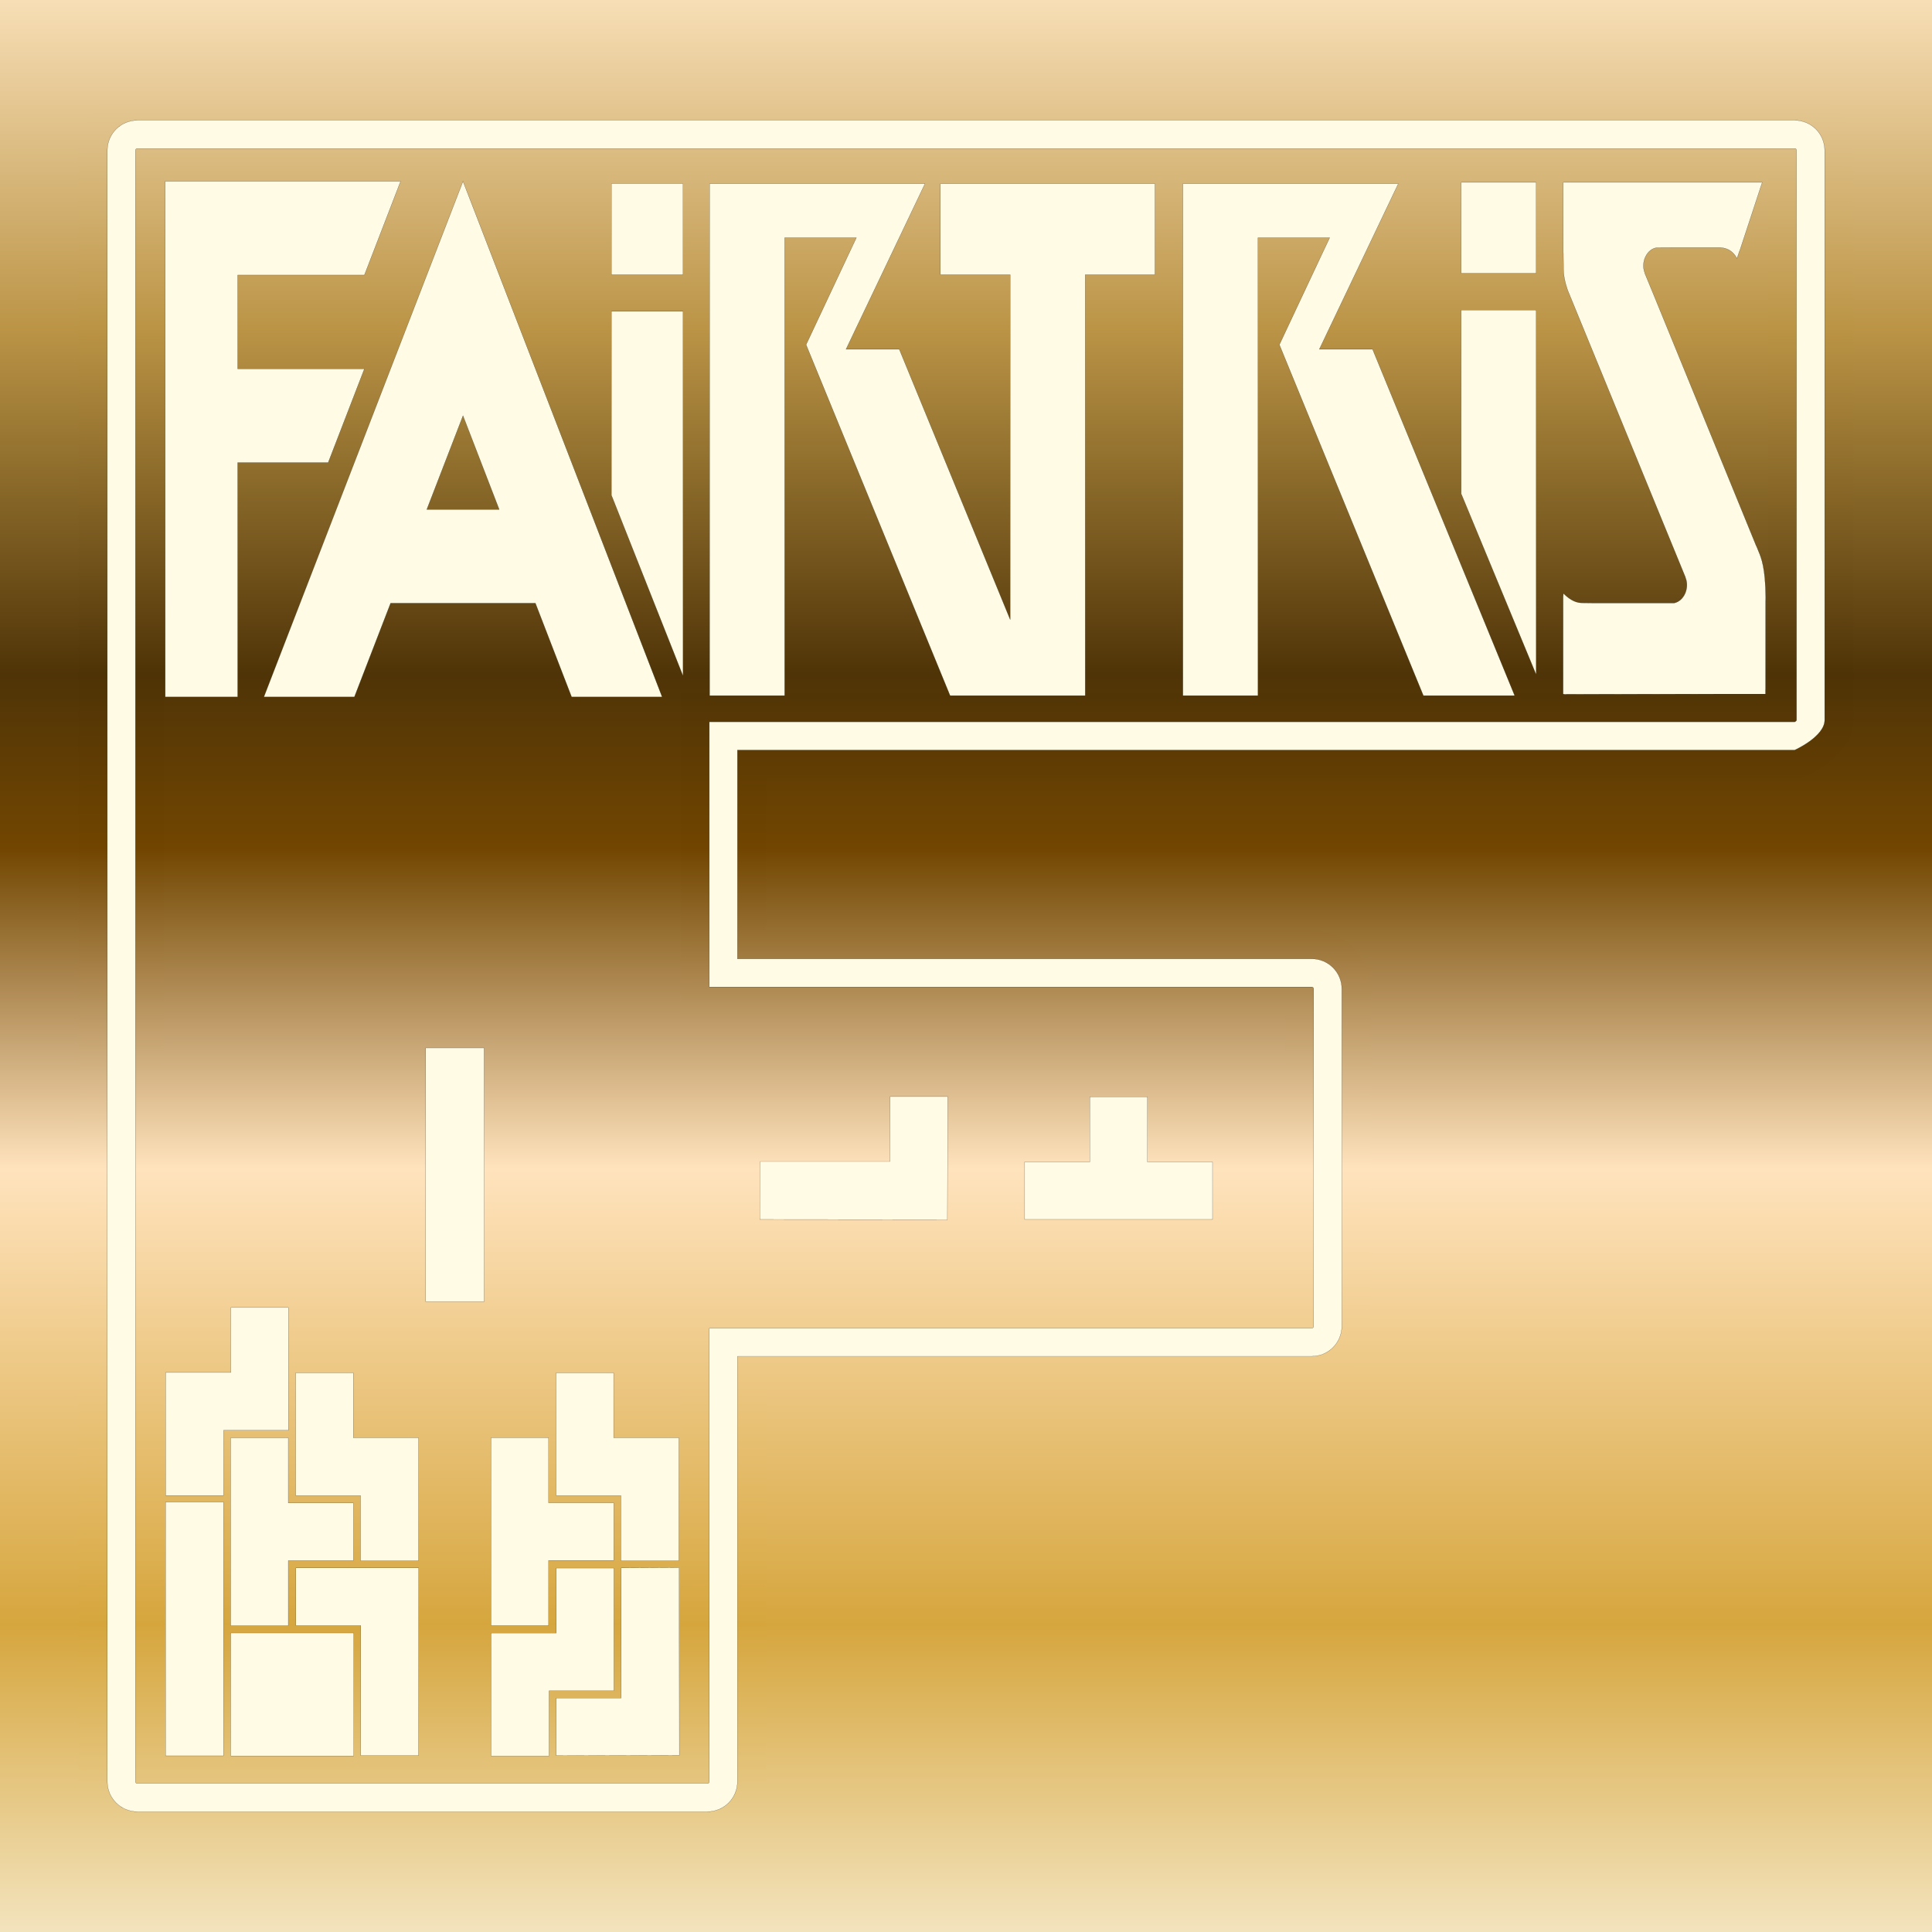
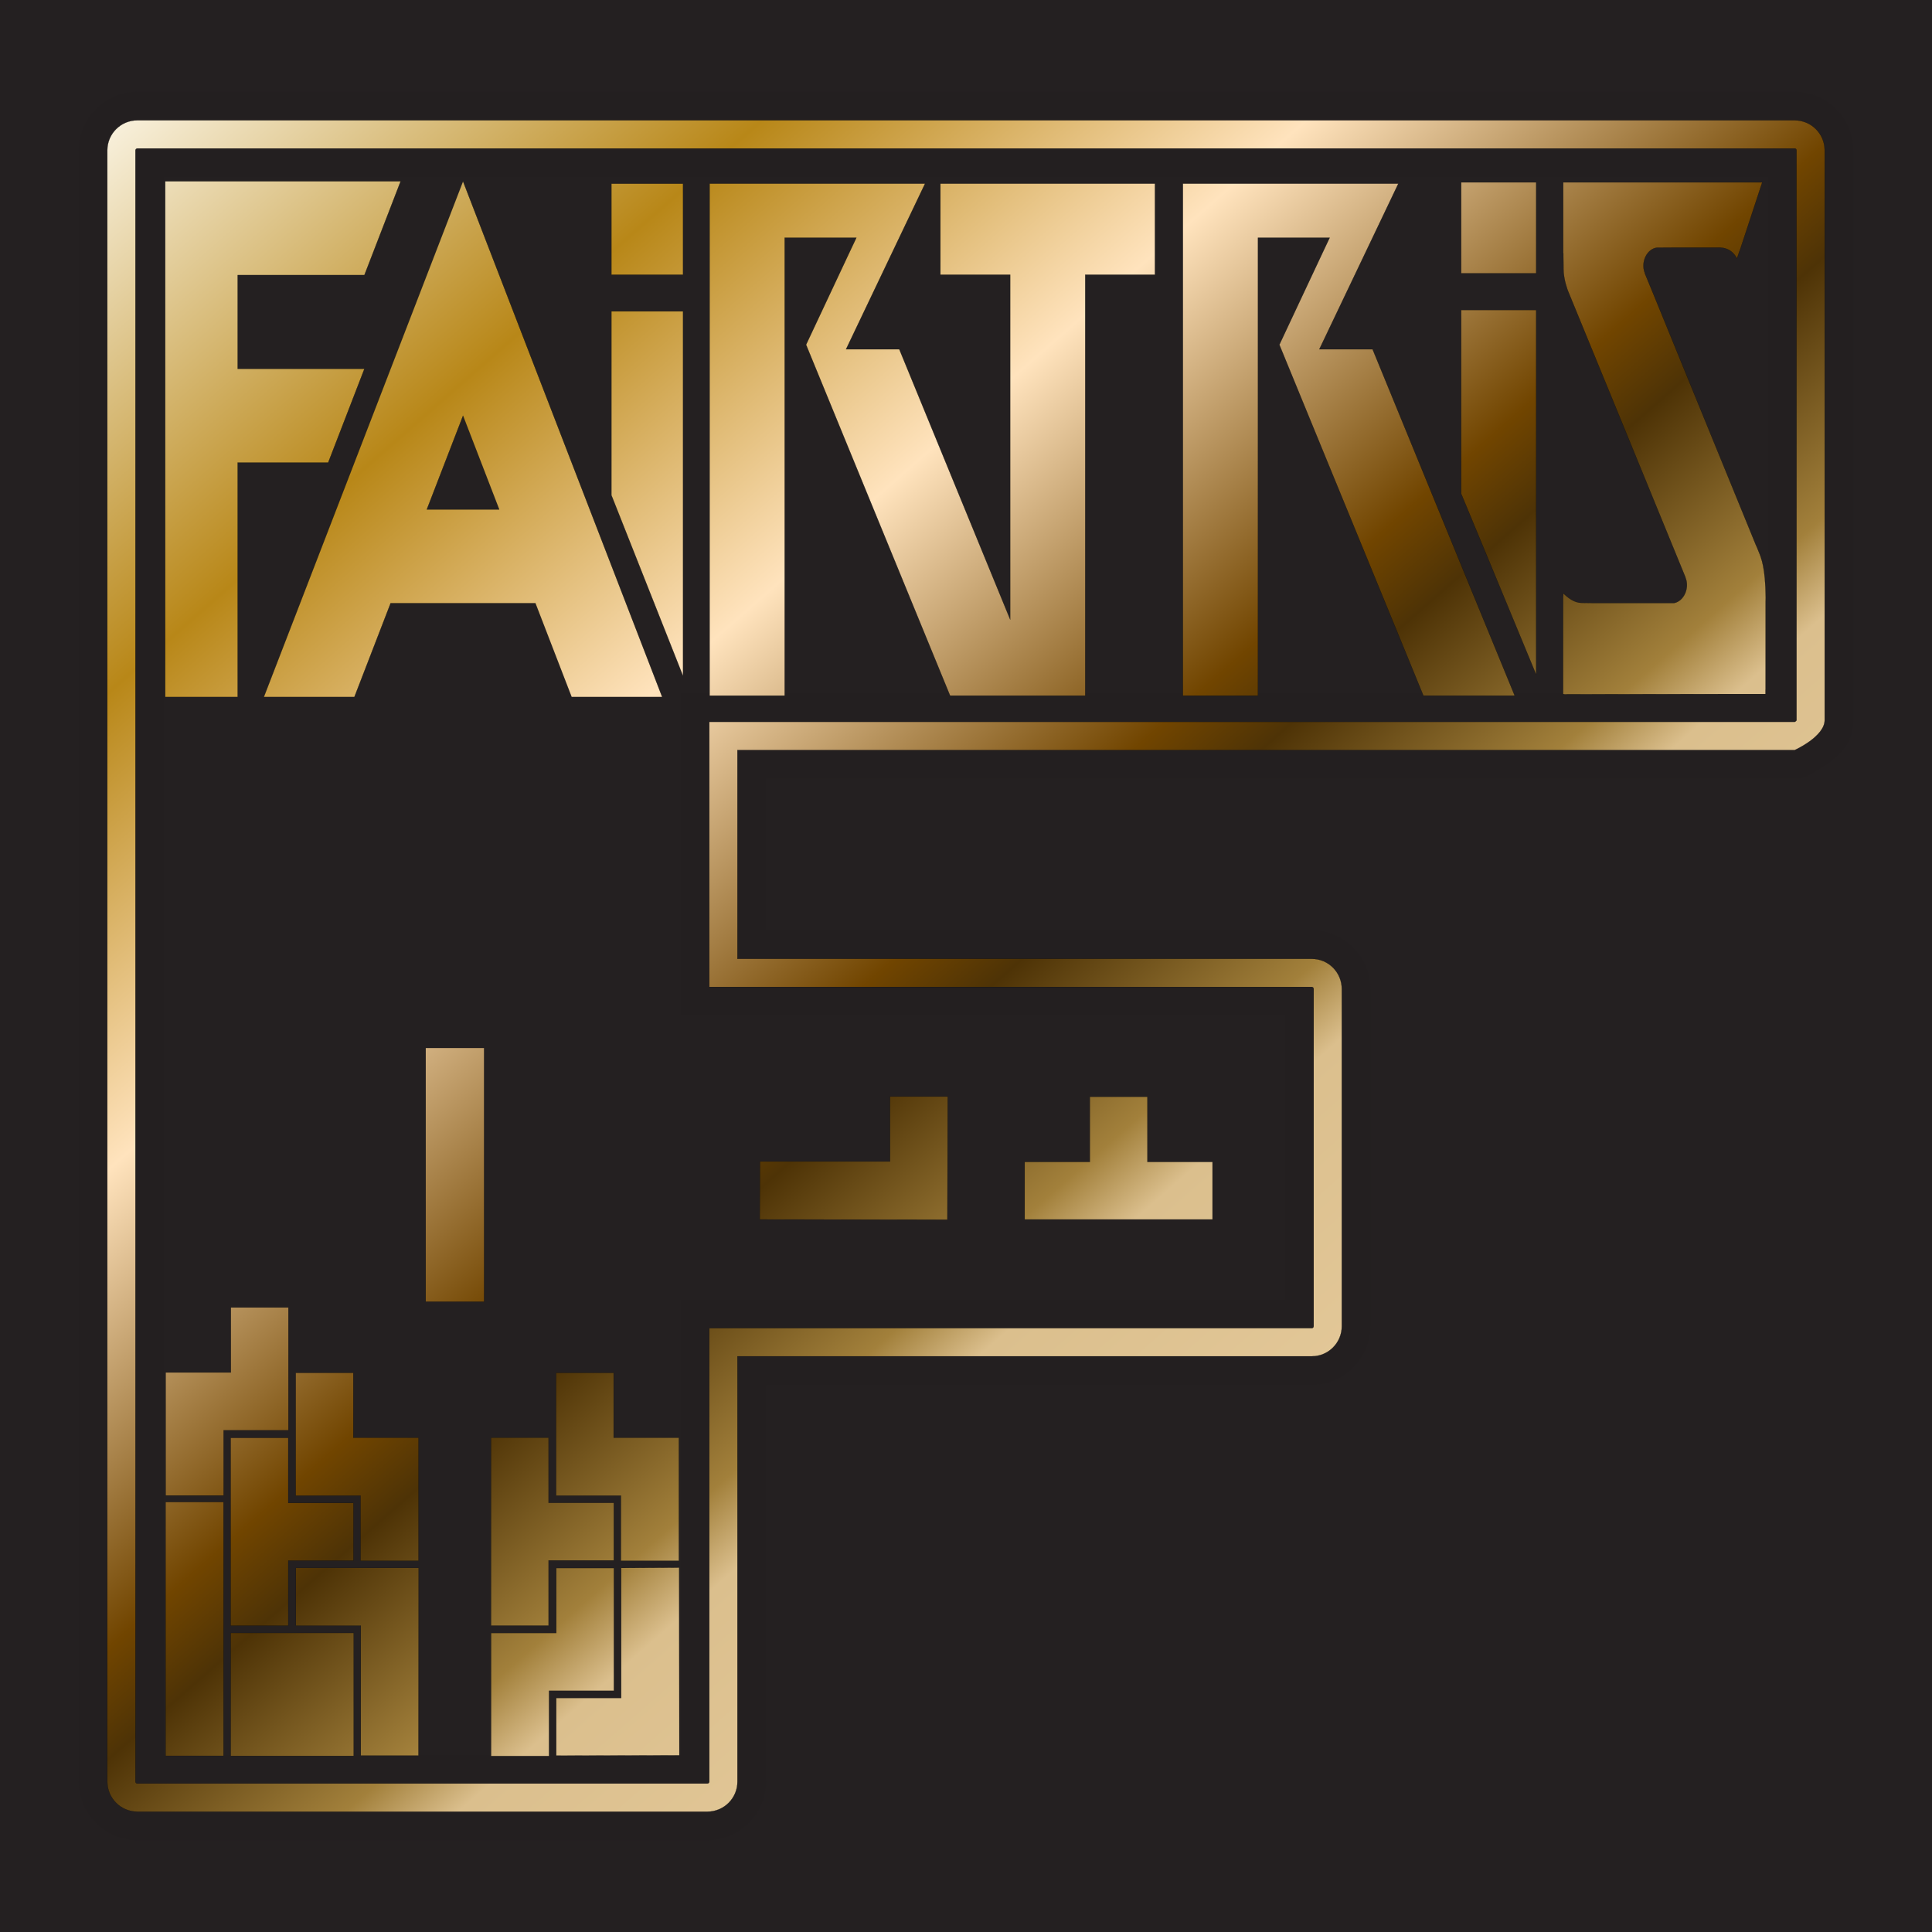
<svg xmlns="http://www.w3.org/2000/svg" xmlns:xlink="http://www.w3.org/1999/xlink" version="1.1" id="Layer_1" x="0px" y="0px" width="675" height="675" viewBox="0 0 675 675" enable-background="new 0 0 702.643 1000" xml:space="preserve">
  <defs id="defs97">
-     <linearGradient id="linearGradient1">
-       <stop style="stop-color:#f3e3bd;stop-opacity:1;" offset="0" id="stop1" />
-       <stop style="stop-color:#d6a63d;stop-opacity:1;" offset="0.159" id="stop15" />
-       <stop style="stop-color:#ffe3bd;stop-opacity:1;" offset="0.395" id="stop3" />
-       <stop style="stop-color:#714500;stop-opacity:1;" offset="0.561" id="stop4" />
-       <stop style="stop-color:#4e3306;stop-opacity:1;" offset="0.651" id="stop13" />
-       <stop style="stop-color:#bb9445;stop-opacity:1;" offset="0.83" id="stop5" />
-       <stop style="stop-color:#f7deb5;stop-opacity:1;" offset="1" id="stop2" />
+     <linearGradient id="linearGradient14">
+       <stop style="stop-color:#f8f0db;stop-opacity:1;" offset="0" id="stop7" />
+       <stop style="stop-color:#b88718;stop-opacity:1;" offset="0.175" id="stop8" />
+       <stop style="stop-color:#ffe3bd;stop-opacity:1;" offset="0.324" id="stop9" />
+       <stop style="stop-color:#714500;stop-opacity:1;" offset="0.473" id="stop10" />
+       <stop style="stop-color:#4e3306;stop-opacity:1;" offset="0.508" id="stop11" />
+       <stop style="stop-color:#a2803b;stop-opacity:1;" offset="0.589" id="stop12" />
+       <stop style="stop-color:#dbbf8d;stop-opacity:1;" offset="0.62" id="stop16" />
+       <stop style="stop-color:#f7deb5;stop-opacity:1;" offset="1" id="stop14" />
    </linearGradient>
    <rect x="525.911" y="-276.214" width="1020.885" height="357.973" id="rect1719" />
    <rect x="660.703" y="-256.326" width="996.579" height="342.505" id="rect1713" />
    <rect x="775" y="-89.062" width="692.188" height="218.75" id="rect1697" />
-     <linearGradient xlink:href="#linearGradient1" id="linearGradient15" x1="333.964" y1="674.823" x2="333.964" y2="0.033" gradientUnits="userSpaceOnUse" />
-     <linearGradient xlink:href="#linearGradient1" id="linearGradient56" x1="347.112" y1="674.79" x2="347.112" y2="0.033" gradientUnits="userSpaceOnUse" />
-     <linearGradient xlink:href="#linearGradient1" id="linearGradient57" gradientUnits="userSpaceOnUse" x1="333.964" y1="674.823" x2="333.964" y2="0.21" />
+     <linearGradient xlink:href="#linearGradient14" id="linearGradient7" x1="81.317" y1="7.988" x2="636.11" y2="641.556" gradientUnits="userSpaceOnUse" />
  </defs>
-   <g id="g75">
-     <text xml:space="preserve" id="text1711" style="font-style:normal;font-variant:normal;font-weight:normal;font-stretch:normal;font-size:40px;line-height:1.25;font-family:'Modern Tetris';-inkscape-font-specification:'Modern Tetris';white-space:pre;shape-inside:url(#rect1713);display:inline;fill:#000000;fill-opacity:1;stroke:none" transform="translate(-2.451171,-100.4041)" />
-     <path d="M 0,0 V 675 H 675 V 0 Z M 47.967,42.047 H 627.053 c 5.759,0 10.447,4.693 10.447,10.469 V 251.574 c 0,5.777 -10.449,10.469 -10.449,10.469 H 257.635 v 72.963 h 200.701 c 5.764,0 10.453,4.708 10.453,10.514 v 117.852 c 0,5.775 -4.69,10.48 -10.453,10.48 H 257.635 v 148.645 c 0,5.764 -4.708,10.457 -10.514,10.457 H 47.98 C 42.206,632.953 37.5,628.259 37.5,622.496 V 262.043 256.396 52.516 c 0,-5.776 4.692,-10.469 10.467,-10.469 z" style="opacity:0.995;fill:url(#linearGradient57);stroke-width:12.117" id="path19" />
-     <path d="M 47.967,42.047 C 42.192,42.047 37.5,46.74 37.5,52.516 v 203.881 5.646 360.453 c 0,5.763 4.706,10.457 10.48,10.457 H 247.121 c 5.806,0 10.514,-4.693 10.514,-10.457 V 473.852 h 200.701 c 5.763,0 10.453,-4.706 10.453,-10.48 V 345.52 c 0,-5.806 -4.689,-10.514 -10.453,-10.514 H 257.635 v -72.963 h 369.416 c 0,0 10.449,-4.692 10.449,-10.469 V 52.516 c 0,-5.776 -4.688,-10.469 -10.447,-10.469 z m 0,9.811 H 627.053 c 0.352,0 0.625,0.323 0.625,0.658 V 251.574 c 0,0.368 -0.625,0.643 -0.625,0.643 H 247.826 c 3e-5,30.469 1e-5,61.664 0,92.598 106.615,-1.4e-4 92.273,1.2e-4 210.508,0 0.339,0 0.643,0.323 0.643,0.689 v 117.867 c 0,0.352 -0.303,0.672 -0.643,0.672 H 247.826 c -3e-5,53.161 -6e-5,106.376 0,158.453 0,0.339 -0.323,0.645 -0.689,0.645 H 47.982 c -0.352,0 -0.674,-0.305 -0.674,-0.645 V 252.217 52.516 c 10e-7,-0.336 0.337,-0.658 0.658,-0.658 z" style="fill:#ffffff;stroke:url(#linearGradient56);stroke-width:20;stroke-dasharray:none" id="path55" />
-     <path d="m 47.967,51.857 c -0.321,0 -0.658,0.322 -0.658,0.658 V 252.217 622.496 c 0,0.339 0.322,0.645 0.674,0.645 H 247.137 c 0.366,0 0.689,-0.305 0.689,-0.645 -6e-5,-52.077 -3e-5,-105.292 0,-158.453 h 210.508 c 0.339,0 0.643,-0.32 0.643,-0.672 V 345.504 c 0,-0.366 -0.303,-0.689 -0.643,-0.689 -118.235,1.2e-4 -103.892,-1.4e-4 -210.508,0 1e-5,-30.934 3e-5,-62.129 0,-92.598 h 379.227 c 0,0 0.625,-0.275 0.625,-0.643 V 52.516 c 0,-0.335 -0.273,-0.658 -0.625,-0.658 z" style="opacity:0.995;fill:url(#linearGradient15);stroke-width:12.117" id="path21" />
-     <path d="M 47.967,42.047 C 42.192,42.047 37.5,46.74 37.5,52.516 v 203.881 5.646 360.453 c 0,5.763 4.706,10.457 10.48,10.457 H 247.121 c 5.806,0 10.514,-4.693 10.514,-10.457 V 473.852 h 200.701 c 5.763,0 10.453,-4.706 10.453,-10.48 V 345.52 c 0,-5.806 -4.689,-10.514 -10.453,-10.514 H 257.635 v -72.963 h 369.416 c 0,0 10.449,-4.692 10.449,-10.469 V 52.516 c 0,-5.776 -4.688,-10.469 -10.447,-10.469 z m 0,9.811 H 627.053 c 0.352,0 0.625,0.323 0.625,0.658 V 251.574 c 0,0.368 -0.625,0.643 -0.625,0.643 H 247.826 c 3e-5,30.469 1e-5,61.664 0,92.598 106.615,-1.4e-4 92.273,1.2e-4 210.508,0 0.339,0 0.643,0.323 0.643,0.689 v 117.867 c 0,0.352 -0.303,0.672 -0.643,0.672 H 247.826 c -3e-5,53.161 -6e-5,106.376 0,158.453 0,0.339 -0.323,0.645 -0.689,0.645 H 47.982 c -0.352,0 -0.674,-0.305 -0.674,-0.645 V 252.217 52.516 c 10e-7,-0.336 0.337,-0.658 0.658,-0.658 z" style="fill:#fffbe5;stroke:#000000;stroke-width:0.048;fill-opacity:1" id="path20" />
-     <g id="g21" style="fill:#fffbe5;fill-opacity:1">
-       <path d="M 57.731,243.506 V 63.348 H 139.959 L 127.309,96.104 H 83.032 v 32.756 h 44.277 l -12.651,32.756 H 83.032 v 81.89 z" style="font-style:normal;font-variant:normal;font-weight:normal;font-stretch:normal;font-size:136px;line-height:2;font-family:'Modern Tetris';-inkscape-font-specification:'Modern Tetris';white-space:pre;fill:#fffbe5;fill-opacity:1;stroke:#000000;stroke-width:0.05;stroke-dasharray:none;stroke-opacity:1" id="path1723" />
-       <path d="m 174.414,177.994 -12.651,-32.756 -12.651,32.756 z M 92.185,243.506 161.763,63.348 231.341,243.506 h -31.626 l -12.651,-32.756 h -50.602 l -12.651,32.756 z" style="font-style:normal;font-variant:normal;font-weight:normal;font-stretch:normal;font-size:136px;line-height:2;font-family:'Modern Tetris';-inkscape-font-specification:'Modern Tetris';white-space:pre;fill:#fffbe5;fill-opacity:1;stroke:#000000;stroke-width:0.05;stroke-dasharray:none;stroke-opacity:1" id="path1725" />
-       <path fill="#ffffff" d="m 238.641,236.172 -24.795,-62.6 -0.06,-0.121 -0.047,-0.122 c -0.059,-0.139 -0.106,-0.229 -0.129,-0.305 v -64.236 h 25.032 v 127.385 z m 0,-140.204 H 213.608 V 64.187 h 25.033 z" id="path20-8" style="fill:#fffbe5;fill-opacity:1;stroke:#000000;stroke-width:0.05;stroke-dasharray:none;stroke-opacity:1" />
-       <path id="polygon24-3" style="fill:#fffbe5;fill-opacity:1;stroke:#000000;stroke-width:0.05;stroke-dasharray:none;stroke-opacity:1" d="M 247.926 64.172 L 247.926 243.033 L 274.141 243.033 L 274.141 86.51 L 274.141 83.057 L 276.92 83.057 L 294.355 83.057 L 299.207 83.057 L 296.76 88.236 L 281.686 120.324 L 281.635 120.445 L 331.941 243.033 L 352.938 243.033 L 363.838 243.033 L 379.154 243.033 L 379.154 99.422 L 379.154 95.969 L 381.943 95.969 L 403.504 95.969 L 403.504 64.172 L 328.562 64.172 L 328.562 95.969 L 350.146 95.969 L 352.938 95.969 L 352.938 99.422 L 352.938 216.471 L 314.186 122.035 L 300.467 122.035 L 295.576 122.035 L 298.059 116.824 L 323.176 64.172 L 247.926 64.172 z " />
-       <path fill="#ffffff" d="m 547.115,242.589 v 0 c -0.137,-0.014 -0.284,-0.014 -0.434,-0.014 -0.087,0 -0.147,0 -0.209,-0.016 l -0.298,-0.092 h -0.05 v -34.134 l 0.038,-0.138 0.023,-0.581 v -0.291 c 1.381,1.315 3.679,3.301 6.36,3.301 l 0.518,0.016 c 0.715,0.014 2.049,0.044 3.333,0.044 h 28.204 0.308 l 0.284,-0.061 c 1.482,-0.397 2.755,-1.558 3.495,-3.162 0.703,-1.513 0.864,-3.27 0.458,-4.813 -0.087,-0.277 -0.174,-0.581 -0.284,-0.871 l -0.025,-0.169 -0.198,-0.459 -40.823,-99.514 c 0,-0.031 -1.556,-3.867 -1.569,-7.717 v -0.565 c -0.011,-1.024 -0.039,-3.163 -0.039,-3.836 v -0.992 l -0.047,-0.107 V 63.713 h 1.259 1.518 66.755 l -0.409,1.223 v 0.015 l -0.085,0.183 -0.434,1.36 -6.963,21.177 -0.087,0.077 -0.234,0.719 -0.618,1.832 c -1.246,-2.368 -3.198,-3.667 -5.804,-3.804 h -15.794 l -6.149,0.014 h -0.184 l -0.185,0.031 c -1.58,0.26 -2.928,1.345 -3.767,2.979 -0.79,1.514 -1.013,3.423 -0.579,5.043 0.05,0.229 0.16,0.566 0.271,0.871 l 0.014,0.122 0.209,0.504 3.038,7.364 35.525,86.97 0.458,1.008 c 0.086,0.277 0.271,0.657 0.431,1.1 1.038,2.446 2.446,5.822 2.556,16.288 l -0.036,1.436 c 0,0.076 -0.014,30.147 -0.014,30.299 v 0.138 0.107 l -0.024,0.198 v 0.198 1.315 H 603.804 c -19.486,0.014 -56.296,0.076 -56.296,0.076 h -0.284 z" id="path16-3" style="fill:#fffbe5;fill-opacity:1;stroke:#000000;stroke-width:0.05;stroke-dasharray:none;stroke-opacity:1" />
-       <path fill="#ffffff" d="m 536.704,235.699 -25.942,-62.6 -0.064,-0.121 -0.05,-0.122 c -0.062,-0.139 -0.111,-0.229 -0.135,-0.305 v -64.236 h 26.191 v 127.385 z m 0,-140.204 H 510.514 V 63.714 h 26.191 z" id="path20-4" style="fill:#fffbe5;fill-opacity:1;stroke:#000000;stroke-width:0.05;stroke-dasharray:none;stroke-opacity:1" />
-       <path id="polygon24-33" style="fill:#fffbe5;fill-opacity:1;stroke:#000000;stroke-width:0.05;stroke-dasharray:none;stroke-opacity:1" d="m 462.12,88.237 2.446,-5.179 h -4.851 -17.436 -2.778 V 86.51 243.033 H 413.284 V 64.173 h 75.25 l -25.117,52.652 -2.481,5.211 h 4.889 13.719 l 49.653,120.998 h -31.896 l -50.307,-122.588 0.05,-0.122 z" />
+   <text xml:space="preserve" id="text1711" style="font-style:normal;font-variant:normal;font-weight:normal;font-stretch:normal;font-size:40px;line-height:1.25;font-family:'Modern Tetris';-inkscape-font-specification:'Modern Tetris';white-space:pre;shape-inside:url(#rect1713);display:inline;fill:#000000;fill-opacity:1;stroke:none" transform="translate(-2.451171,-100.4041)" />
+   <g id="g27">
+     <path d="M 0,0 V 675 H 675 V 0 Z M 47.967,42.047 H 627.053 c 5.759,0 10.447,4.693 10.447,10.469 V 251.574 c 0,5.777 -10.449,10.469 -10.449,10.469 H 257.635 v 72.963 h 200.701 c 5.764,0 10.453,4.708 10.453,10.514 v 117.852 c 0,5.775 -4.69,10.48 -10.453,10.48 H 257.635 v 148.645 c 0,5.764 -4.708,10.457 -10.514,10.457 H 47.98 C 42.206,632.953 37.5,628.259 37.5,622.496 V 262.043 256.396 52.516 c 0,-5.776 4.692,-10.469 10.467,-10.469 z" style="opacity:0.995;fill:#231f20;stroke-width:12.117;fill-opacity:1" id="path19" />
+     <g id="path55" style="fill:#231f20;fill-opacity:1">
+       <path style="color:#000000;fill:#231f20;-inkscape-stroke:none;fill-opacity:1" d="M 47.967,42.047 C 42.192,42.047 37.5,46.74 37.5,52.516 v 203.881 5.646 360.453 c 0,5.763 4.706,10.457 10.48,10.457 H 247.121 c 5.806,0 10.514,-4.693 10.514,-10.457 V 473.852 h 200.701 c 5.763,0 10.453,-4.706 10.453,-10.48 V 345.52 c 0,-5.806 -4.689,-10.514 -10.453,-10.514 H 257.635 v -72.963 h 369.416 c 0,0 10.449,-4.692 10.449,-10.469 V 52.516 c 0,-5.776 -4.688,-10.469 -10.447,-10.469 z m 0,9.811 H 627.053 c 0.352,0 0.625,0.323 0.625,0.658 V 251.574 c 0,0.368 -0.625,0.643 -0.625,0.643 H 247.826 c 3e-5,30.469 1e-5,61.664 0,92.598 106.615,-1.4e-4 92.273,1.2e-4 210.508,0 0.339,0 0.643,0.323 0.643,0.689 v 117.867 c 0,0.352 -0.303,0.672 -0.643,0.672 H 247.826 c -3e-5,53.161 -6e-5,106.376 0,158.453 0,0.339 -0.323,0.645 -0.689,0.645 H 47.982 c -0.352,0 -0.674,-0.305 -0.674,-0.645 V 252.217 52.516 c 10e-7,-0.336 0.337,-0.658 0.658,-0.658 z" id="path23" />
+       <path style="color:#000000;fill:#231f20;-inkscape-stroke:none;fill-opacity:1" d="M 47.967,32.047 C 36.774,32.047 27.5,41.324 27.5,52.516 v 203.881 5.646 360.453 c 0,11.207 9.287,20.457 20.48,20.457 H 247.121 c 11.195,0 20.514,-9.248 20.514,-20.457 V 483.852 h 190.701 c 11.207,0 20.453,-9.291 20.453,-20.48 V 345.52 c 0,-11.19 -9.244,-20.514 -20.453,-20.514 H 267.635 v -52.963 h 361.559 l 1.953,-0.877 c 0,0 3.412,-1.494 7.002,-4.098 3.59,-2.604 9.352,-6.576 9.352,-15.494 V 52.516 c 0,-11.187 -9.255,-20.469 -20.447,-20.469 z m 9.342,29.811 H 617.678 V 242.217 H 237.826 v 10 c 3e-5,30.469 1e-5,61.664 0,92.598 v 10 h 10 c 101.876,-1.3e-4 98.955,9e-5 201.15,0 v 99.229 H 237.826 v 10 c -3e-5,50.022 -4e-5,99.973 0,149.098 H 57.309 V 252.217 Z" id="path24" />
    </g>
-     <g id="g1958" transform="matrix(0.9634141,0,0,0.9634141,-0.9895211,-95.19241)" style="fill:#fffbe5;fill-opacity:1;stroke:#000000;stroke-opacity:1;stroke-width:0.052;stroke-dasharray:none">
-       <path id="polygon70" transform="translate(-197.1383,0.01500146)" d="m 281.832,688.342 h 20.87 v -23.615 h 23.632 v -20.872 h -23.632 v -23.63 h -20.87 z" style="stroke:#000000;stroke-opacity:1;stroke-width:0.052;stroke-dasharray:none;fill:#fffbe5;fill-opacity:1" />
-       <path id="polygon72" transform="translate(-197.1383,0.01500146)" d="m 376.245,688.295 h 20.873 v -23.631 h 23.629 v -20.855 h -23.629 v -23.633 h -20.873 z" style="stroke:#000000;stroke-opacity:1;stroke-width:0.052;stroke-dasharray:none;fill:#fffbe5;fill-opacity:1" />
-       <path id="polygon74" transform="translate(-197.1383,0.01500146)" d="m 279.246,617.48 h 23.504 v -44.516 h -20.855 v 23.552 h -23.647 v 44.611 h 20.998 z" style="stroke:#000000;stroke-opacity:1;stroke-width:0.052;stroke-dasharray:none;fill:#fffbe5;fill-opacity:1" />
-       <path id="polygon76" transform="translate(-197.1383,0.01500146)" d="m 397.261,711.957 h 23.518 v -44.518 h -20.87 v 23.551 h -23.647 v 44.614 h 20.999 z" style="stroke:#000000;stroke-opacity:1;stroke-width:0.052;stroke-dasharray:none;fill:#fffbe5;fill-opacity:1" />
-       <path id="polygon78" transform="translate(-197.1383,0.01500146)" d="m 328.935,641.159 h -23.52 v -44.502 h 20.871 v 23.536 h 23.648 v 44.614 h -20.999 z" style="stroke:#000000;stroke-opacity:1;stroke-width:0.052;stroke-dasharray:none;fill:#fffbe5;fill-opacity:1" />
-       <path id="polygon80" transform="translate(-197.1383,0.01500146)" d="M 423.35,641.159 H 399.845 V 596.657 H 420.7 v 23.536 h 23.648 v 44.614 H 423.35 Z" style="stroke:#000000;stroke-opacity:1;stroke-width:0.052;stroke-dasharray:none;fill:#fffbe5;fill-opacity:1" />
-       <path id="rect82" style="fill:#fffbe5;fill-opacity:1;stroke:#000000;stroke-opacity:1;stroke-width:0.052;stroke-dasharray:none" d="m 155.412,478.834 h 21.156 V 570.853 l -21.156,1e-5 z" />
-       <path id="rect84" d="m 61.078,643.522 h 20.998 v 92.019 H 61.078 Z" style="stroke:#000000;stroke-opacity:1;stroke-width:0.052;stroke-dasharray:none;fill:#fffbe5;fill-opacity:1" />
-       <path id="rect86" d="m 84.708,690.99 h 44.583 v 44.582 H 84.708 Z" style="stroke:#000000;stroke-opacity:1;stroke-width:0.052;stroke-dasharray:none;fill:#fffbe5;fill-opacity:1" />
-       <path id="polygon88" transform="translate(-197.1383,0.01500146)" d="m 349.917,735.461 0.064,-68.055 h -44.503 v 20.905 h 23.537 v 47.15 z" style="stroke:#000000;stroke-opacity:1;stroke-width:0.052;stroke-dasharray:none;fill:#fffbe5;fill-opacity:1" />
-       <path id="polygon90" transform="translate(-197.1383,0.01500146)" d="m 444.458,667.295 0.064,68.057 -44.63,0.109 v -20.902 h 23.553 v -47.153 z" style="stroke:#000000;stroke-opacity:1;stroke-width:0.052;stroke-dasharray:none;fill:#fffbe5;fill-opacity:1" />
-       <path id="polygon90-7" transform="matrix(0,1,1,0,-390.7545,96.58308)" d="m 423.445,667.406 21.013,-0.111 0.064,68.057 -44.63,0.109 v -20.902 h 23.553 z" style="stroke:#000000;stroke-opacity:1;stroke-width:0.052;stroke-dasharray:none;fill:#fffbe5;fill-opacity:1" />
-       <path id="polygon70-7" transform="rotate(-90,287.637,535.2361)" d="m 302.702,688.342 v -23.615 h 23.632 v -20.872 h -23.632 v -23.63 h -20.87 v 68.117 z" style="stroke:#000000;stroke-opacity:1;stroke-width:0.052;stroke-dasharray:none;fill:#fffbe5;fill-opacity:1" />
-     </g>
+     <path d="m 47.967,51.857 c -0.321,0 -0.658,0.322 -0.658,0.658 V 252.217 622.496 c 0,0.339 0.322,0.645 0.674,0.645 H 247.137 c 0.366,0 0.689,-0.305 0.689,-0.645 -6e-5,-52.077 -3e-5,-105.292 0,-158.453 h 210.508 c 0.339,0 0.643,-0.32 0.643,-0.672 V 345.504 c 0,-0.366 -0.303,-0.689 -0.643,-0.689 -118.235,1.2e-4 -103.892,-1.4e-4 -210.508,0 1e-5,-30.934 3e-5,-62.129 0,-92.598 h 379.227 c 0,0 0.625,-0.275 0.625,-0.643 V 52.516 c 0,-0.335 -0.273,-0.658 -0.625,-0.658 z" style="opacity:0.995;fill:#231f20;stroke-width:12.117;fill-opacity:1" id="path21" />
  </g>
+   <path id="path20" style="fill:url(#linearGradient7);fill-opacity:1;stroke:#000000;stroke-width:0.048" d="M 47.967 42.047 C 42.192 42.047 37.5 46.74 37.5 52.516 L 37.5 256.396 L 37.5 262.043 L 37.5 622.496 C 37.5 628.259 42.206 632.953 47.98 632.953 L 247.121 632.953 C 252.927 632.953 257.635 628.26 257.635 622.496 L 257.635 473.852 L 458.336 473.852 C 464.099 473.852 468.789 469.146 468.789 463.371 L 468.789 345.52 C 468.789 339.714 464.1 335.006 458.336 335.006 L 257.635 335.006 L 257.635 262.043 L 627.051 262.043 C 627.051 262.043 637.5 257.351 637.5 251.574 L 637.5 52.516 C 637.5 46.74 632.812 42.047 627.053 42.047 L 47.967 42.047 z M 47.967 51.857 L 627.053 51.857 C 627.404 51.857 627.678 52.18 627.678 52.516 L 627.678 251.574 C 627.678 251.942 627.053 252.217 627.053 252.217 L 247.826 252.217 C 247.826 282.686 247.826 313.881 247.826 344.814 C 354.442 344.814 340.099 344.815 458.334 344.814 C 458.673 344.814 458.977 345.138 458.977 345.504 L 458.977 463.371 C 458.977 463.723 458.673 464.043 458.334 464.043 L 247.826 464.043 C 247.826 517.204 247.826 570.419 247.826 622.496 C 247.826 622.835 247.503 623.141 247.137 623.141 L 47.982 623.141 C 47.631 623.141 47.309 622.835 47.309 622.496 L 47.309 252.217 L 47.309 52.516 C 47.309 52.179 47.646 51.857 47.967 51.857 z M 57.73 63.348 L 57.73 243.506 L 83.031 243.506 L 83.031 161.615 L 114.658 161.615 L 127.309 128.859 L 83.031 128.859 L 83.031 96.104 L 127.309 96.104 L 139.959 63.348 L 57.73 63.348 z M 161.764 63.348 L 92.186 243.506 L 123.811 243.506 L 136.463 210.75 L 187.064 210.75 L 199.715 243.506 L 231.342 243.506 L 161.764 63.348 z M 546.16 63.713 L 546.16 88.418 L 546.207 88.525 L 546.207 89.518 C 546.207 90.191 546.235 92.331 546.246 93.355 L 546.246 93.92 C 546.258 97.77 547.816 101.606 547.816 101.637 L 588.639 201.15 L 588.838 201.609 L 588.861 201.777 C 588.971 202.067 589.06 202.372 589.146 202.648 C 589.553 204.192 589.39 205.948 588.688 207.461 C 587.947 209.065 586.676 210.226 585.193 210.623 L 584.908 210.684 L 584.602 210.684 L 556.396 210.684 C 555.113 210.684 553.78 210.653 553.064 210.639 L 552.545 210.623 C 549.864 210.623 547.567 208.637 546.186 207.322 L 546.186 207.613 L 546.162 208.195 L 546.125 208.332 L 546.125 242.467 L 546.174 242.467 L 546.473 242.559 C 546.534 242.575 546.595 242.574 546.682 242.574 C 546.831 242.574 546.978 242.575 547.115 242.59 L 547.223 242.559 L 547.508 242.559 C 547.508 242.559 584.319 242.497 603.805 242.482 L 616.83 242.482 L 616.83 241.168 L 616.83 240.971 L 616.854 240.771 L 616.854 240.664 L 616.854 240.527 C 616.854 240.375 616.867 210.303 616.867 210.227 L 616.904 208.791 C 616.795 198.324 615.386 194.948 614.348 192.502 C 614.187 192.059 614.002 191.679 613.916 191.402 L 613.459 190.395 L 577.934 103.424 L 574.895 96.061 L 574.686 95.557 L 574.672 95.434 C 574.561 95.128 574.452 94.792 574.402 94.562 C 573.969 92.943 574.191 91.033 574.98 89.52 C 575.82 87.886 577.168 86.801 578.748 86.541 L 578.932 86.51 L 579.117 86.51 L 585.266 86.496 L 601.061 86.496 C 603.666 86.633 605.617 87.931 606.863 90.299 L 607.482 88.467 L 607.717 87.748 L 607.803 87.672 L 614.766 66.494 L 615.199 65.135 L 615.285 64.951 L 615.285 64.936 L 615.693 63.713 L 548.938 63.713 L 547.42 63.713 L 546.16 63.713 z M 510.514 63.715 L 510.514 95.496 L 536.705 95.496 L 536.705 63.715 L 510.514 63.715 z M 247.926 64.172 L 247.926 243.033 L 274.141 243.033 L 274.141 86.51 L 274.141 83.057 L 276.92 83.057 L 294.355 83.057 L 299.207 83.057 L 296.76 88.236 L 281.686 120.324 L 281.635 120.445 L 331.941 243.033 L 352.938 243.033 L 363.838 243.033 L 379.154 243.033 L 379.154 99.422 L 379.154 95.969 L 381.943 95.969 L 403.504 95.969 L 403.504 64.172 L 328.562 64.172 L 328.562 95.969 L 350.146 95.969 L 352.938 95.969 L 352.938 99.422 L 352.938 216.471 L 314.186 122.035 L 300.467 122.035 L 295.576 122.035 L 298.059 116.824 L 323.176 64.172 L 247.926 64.172 z M 413.283 64.172 L 413.283 243.033 L 439.5 243.033 L 439.5 86.51 L 439.5 83.057 L 442.279 83.057 L 459.715 83.057 L 464.566 83.057 L 462.119 88.236 L 447.045 120.324 L 446.994 120.445 L 497.301 243.033 L 529.197 243.033 L 479.545 122.035 L 465.824 122.035 L 460.936 122.035 L 463.418 116.824 L 488.533 64.172 L 413.283 64.172 z M 213.607 64.188 L 213.607 95.969 L 238.641 95.969 L 238.641 64.188 L 213.607 64.188 z M 510.514 108.314 L 510.514 172.551 C 510.538 172.627 510.587 172.717 510.648 172.855 L 510.699 172.979 L 510.762 173.1 L 536.703 235.695 L 536.703 108.314 L 510.514 108.314 z M 536.703 235.695 L 536.703 235.699 L 536.705 235.699 L 536.703 235.695 z M 213.609 108.787 L 213.609 173.023 C 213.632 173.1 213.68 173.189 213.738 173.328 L 213.785 173.451 L 213.846 173.572 L 238.641 236.172 L 238.641 108.787 L 213.609 108.787 z M 161.764 145.238 L 174.414 177.994 L 149.113 177.994 L 161.764 145.238 z M 148.736 366.123 L 148.736 454.775 L 169.119 454.775 L 169.119 366.123 L 148.736 366.123 z M 310.969 383.119 L 310.969 405.811 L 265.541 405.811 L 265.434 426.055 L 331 426.115 L 331.105 383.119 L 310.969 383.119 z M 380.77 383.18 L 380.77 405.947 L 358.004 405.947 L 358.004 426.055 L 423.629 426.055 L 423.629 405.947 L 400.877 405.947 L 400.877 383.18 L 380.77 383.18 z M 80.666 456.824 L 80.666 479.514 L 57.885 479.514 L 57.885 522.492 L 78.113 522.492 L 78.113 499.711 L 100.758 499.711 L 100.758 456.824 L 80.666 456.824 z M 103.326 479.65 L 103.326 522.523 L 125.984 522.523 L 125.984 545.307 L 146.217 545.307 L 146.217 502.324 L 123.434 502.324 L 123.434 479.65 L 103.326 479.65 z M 194.301 479.65 L 194.301 522.523 L 216.945 522.523 L 216.945 545.307 L 237.176 545.307 L 237.176 502.324 L 214.393 502.324 L 214.393 479.65 L 194.301 479.65 z M 171.564 502.309 L 171.564 567.936 L 191.674 567.936 L 191.674 545.168 L 214.438 545.168 L 214.438 525.076 L 191.674 525.076 L 191.674 502.309 L 171.564 502.309 z M 80.605 502.355 L 80.605 567.98 L 100.713 567.98 L 100.713 545.229 L 123.479 545.229 L 123.479 525.121 L 100.713 525.121 L 100.713 502.355 L 80.605 502.355 z M 57.854 524.785 L 57.854 613.438 L 78.084 613.438 L 78.084 524.785 L 57.854 524.785 z M 237.281 547.703 L 217.037 547.811 L 217.037 593.238 L 194.346 593.238 L 194.346 613.375 L 237.344 613.271 L 237.281 547.703 z M 103.387 547.811 L 103.387 567.951 L 126.062 567.951 L 126.062 613.375 L 146.199 613.375 L 146.262 547.811 L 103.387 547.811 z M 194.363 547.842 L 194.363 570.531 L 171.58 570.531 L 171.58 613.514 L 191.811 613.514 L 191.811 590.732 L 214.469 590.732 L 214.469 547.842 L 194.363 547.842 z M 80.619 570.518 L 80.619 613.469 L 123.57 613.469 L 123.57 570.518 L 80.619 570.518 z " />
</svg>
